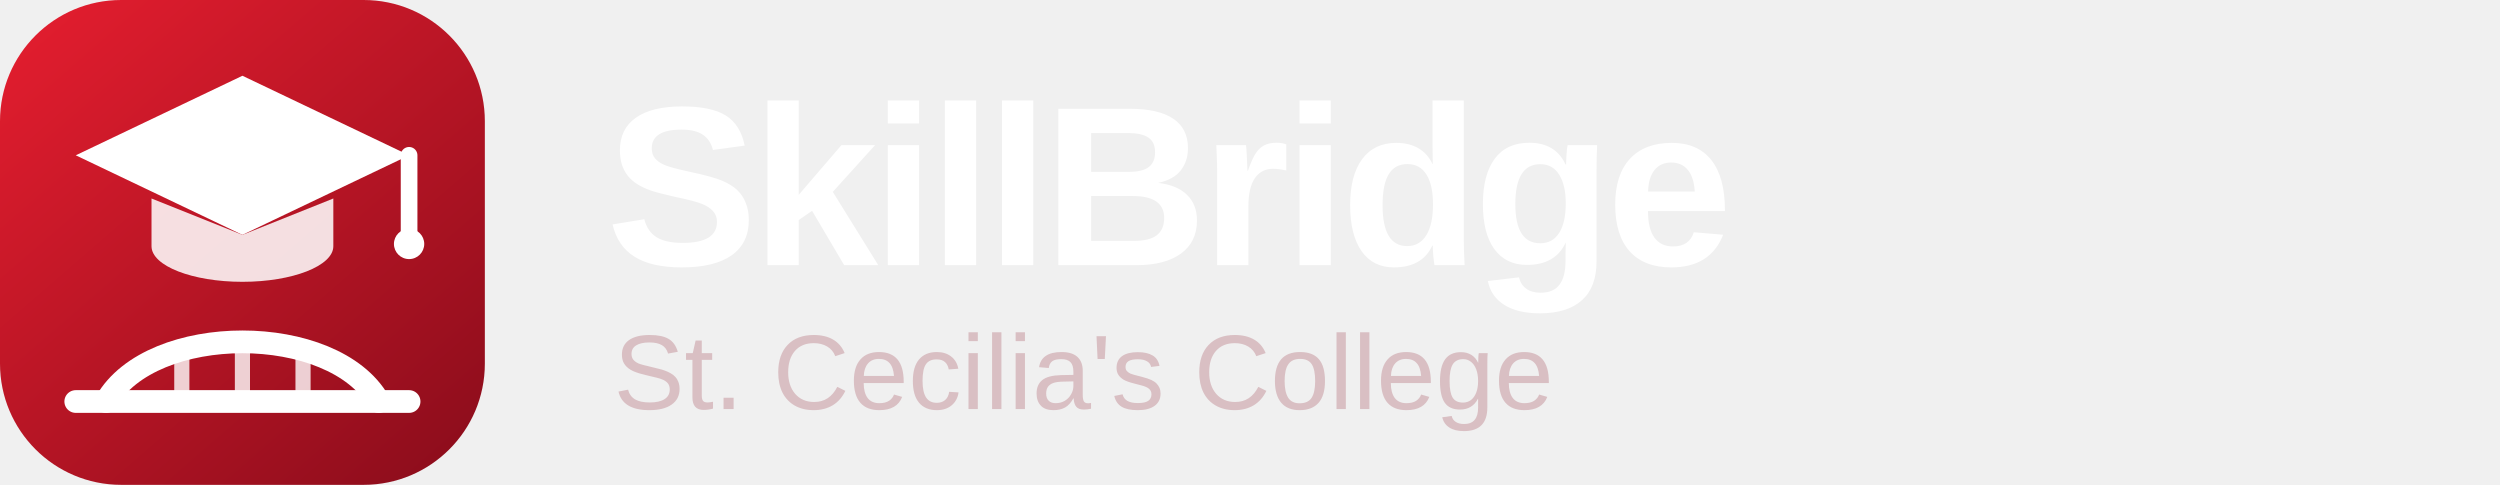
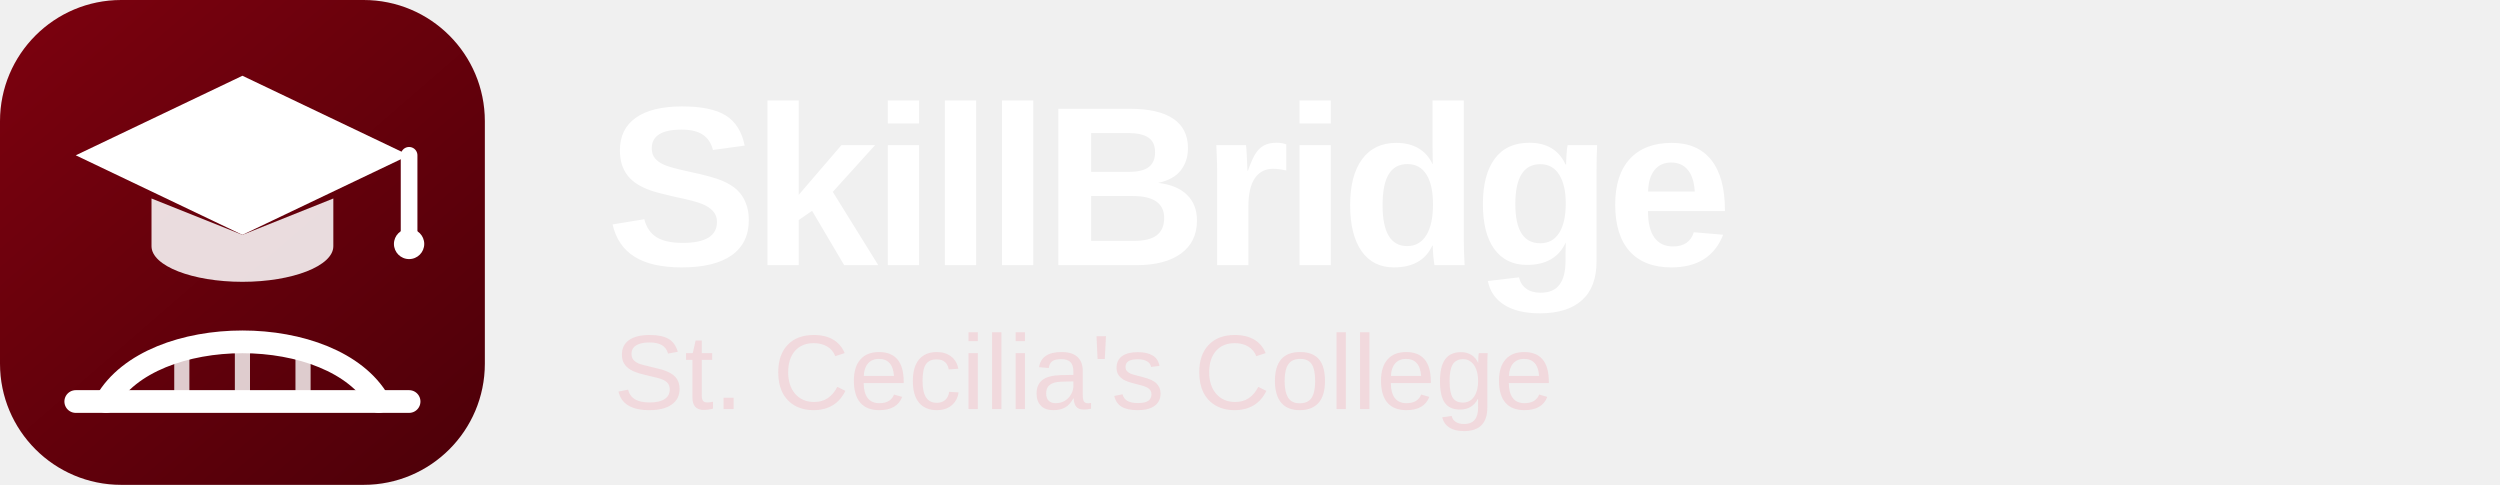
<svg xmlns="http://www.w3.org/2000/svg" viewBox="0 0 330 64" width="330" height="64" role="img" aria-label="SkillBridge, St. Cecilia's College">
  <defs>
    <linearGradient id="sb-bg" x1="6" y1="2" x2="58" y2="62" gradientUnits="userSpaceOnUse">
-       <stop offset="0" stop-color="#E11D2E" />
-       <stop offset="1" stop-color="#8E0D1C" />
+       <stop offset="0" stop-color="#7A010E" />
+       <stop offset="1" stop-color="#4F0009" />
    </linearGradient>
  </defs>
  <rect width="64" height="64" rx="16" fill="url(#sb-bg)" />
  <path d="M32 10 54 20.5 32 31 10 20.5Z" fill="#fff" />
  <path d="M20 26.2v6.3c0 2.6 5.4 4.7 12 4.7s12-2.1 12-4.7v-6.3L32 31Z" fill="#fff" fill-opacity=".86" />
  <path d="M54 20.5v10" stroke="#fff" stroke-width="2.2" stroke-linecap="round" fill="none" />
  <circle cx="54" cy="32.2" r="2" fill="#fff" />
  <path d="M10 53h44" stroke="#fff" stroke-width="3" stroke-linecap="round" fill="none" />
  <path d="M14 53C20 42.5 44 42.5 50 53" stroke="#fff" stroke-width="3" stroke-linecap="round" fill="none" />
  <path d="M24 47.4V53M32 45.8V53M40 47.4V53" stroke="#fff" stroke-opacity=".8" stroke-width="2" stroke-linecap="round" fill="none" />
  <text x="80" y="35" font-family="'Bricolage Grotesque','Segoe UI',Arial,sans-serif" font-size="30" font-weight="700" letter-spacing="-.8" fill="#FFFFFF">SkillBridge</text>
-   <text x="81" y="54" font-family="'Segoe UI',Arial,sans-serif" font-size="14" fill="#D9BFC3">St. Cecilia's College</text>
+   <text x="81" y="54" font-family="'Segoe UI',Arial,sans-serif" font-size="14" fill="#F1D9DD">St. Cecilia's College</text>
</svg>
